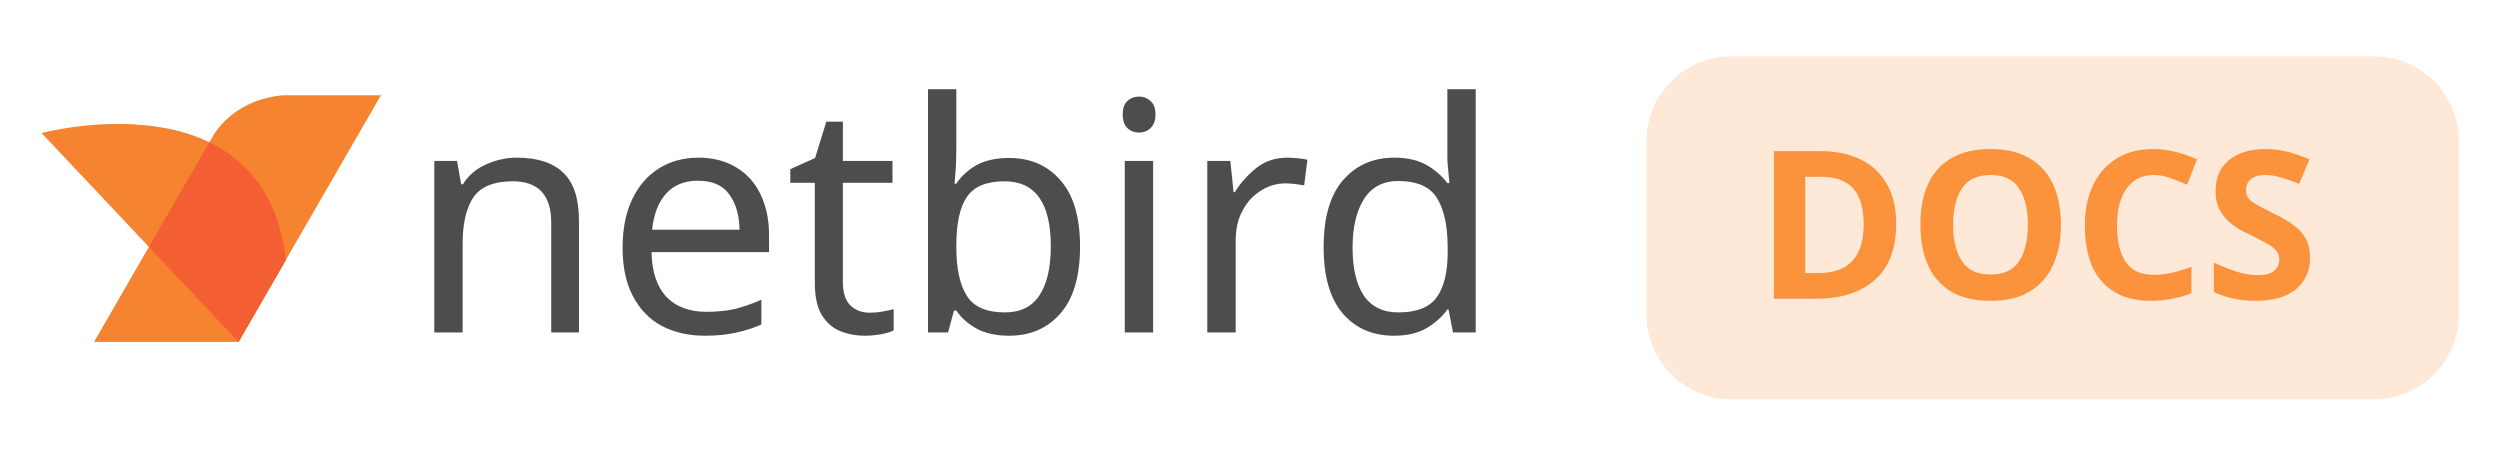
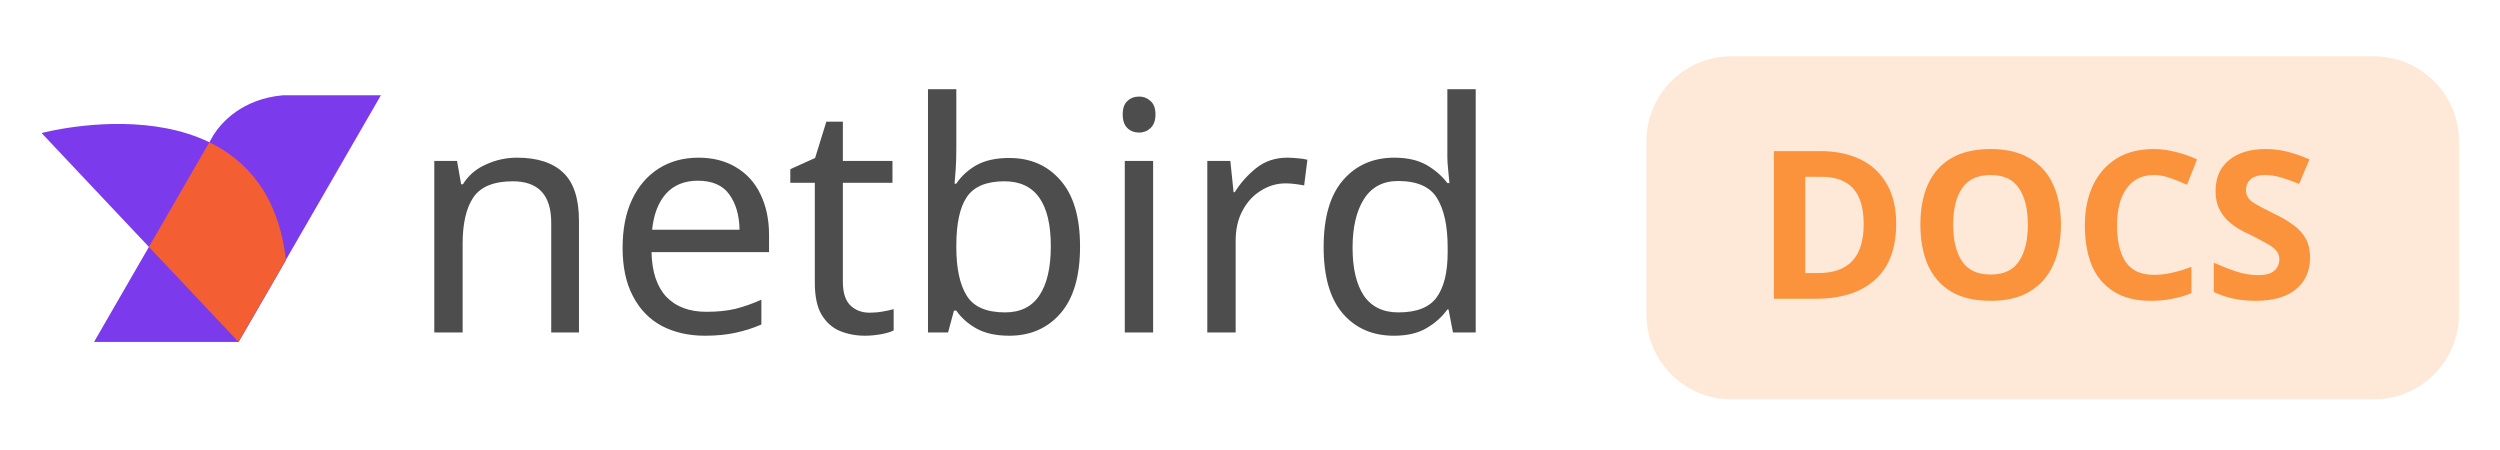
<svg xmlns="http://www.w3.org/2000/svg" width="500" height="90" viewBox="0 0 132.292 23.813" version="1.1" id="svg1203">
  <defs id="defs1200">
    </defs>
  <g id="layer1">
    <path style="fill:#fb923c;fill-opacity:0.2;stroke:none;stroke-width:1.493;stroke-linecap:round;stroke-linejoin:round;stroke-miterlimit:4;stroke-dasharray:none;stroke-opacity:1" id="rect4955" width="43" height="18.152" x="87.123" y="2.98" d="m 91.621,2.98 34.004,0 a 4.498,4.498 45 0 1 4.498,4.498 V 16.634 a 4.498,4.498 135 0 1 -4.498,4.498 H 91.621 A 4.498,4.498 45 0 1 87.123,16.634 V 7.478 a 4.498,4.498 135 0 1 4.498,-4.498 z" />
    <text xml:space="preserve" style="font-size:10.936px;line-height:1.25;font-family:Poppins;-inkscape-font-specification:Poppins;stroke-width:0.265" x="92.886" y="15.807" id="text3179">
      <tspan id="tspan3177" style="font-style:normal;font-variant:normal;font-weight:bold;font-stretch:normal;font-size:10.936px;font-family:Poppins;-inkscape-font-specification:'Poppins Bold';fill:#fb923c;fill-opacity:1;stroke-width:0.265" x="92.886" y="15.807">DOCS</tspan>
    </text>
    <text xml:space="preserve" style="font-size:16.933px;line-height:1.25;font-family:Poppins;-inkscape-font-specification:Poppins;fill:#4d4d4d;stroke-width:0.07" x="21.543" y="17.592" id="text1870">
      <tspan id="tspan1868" style="font-style:normal;font-variant:normal;font-weight:normal;font-stretch:normal;font-size:16.933px;font-family:Poppins;-inkscape-font-specification:Poppins;fill:#4d4d4d;fill-opacity:1;stroke-width:0.07" x="21.543" y="17.592">netbird</tspan>
    </text>
    <g id="g23427" style="font-size:16.933px;line-height:1.25;font-family:Poppins;-inkscape-font-specification:Poppins;fill:#4d4d4d;stroke-width:0.265" transform="translate(-0.3848631,1.900819)">
-       <path d="m 15.348,3.141 c -2.168,0.2 -3.244,1.449 -3.652,2.078 l -0.183,0.318 c -0.013,0.026 -0.021,0.044 -0.021,0.044 l -0.002,-0.004 L 5.36,16.194 H 13.004 L 20.54,3.141 h -5.191" style="fill:#f68330;fill-opacity:1;fill-rule:nonzero;stroke:none;stroke-width:0.009" id="path30" />
-       <path d="M 13.004,16.194 2.584,5.14 c 0,0 11.785,-3.164 12.932,6.714 l -2.512,4.34" style="fill:#f68330;fill-opacity:1;fill-rule:nonzero;stroke:none;stroke-width:0.009" id="path32" />
+       <path d="m 15.348,3.141 c -2.168,0.2 -3.244,1.449 -3.652,2.078 l -0.183,0.318 c -0.013,0.026 -0.021,0.044 -0.021,0.044 l -0.002,-0.004 L 5.36,16.194 H 13.004 L 20.54,3.141 h -5.191" style="fill:#7c3aed;fill-opacity:1;fill-rule:nonzero;stroke:none;stroke-width:0.009" id="path30" />
+       <path d="M 13.004,16.194 2.584,5.14 c 0,0 11.785,-3.164 12.932,6.714 l -2.512,4.34" style="fill:#7c3aed;fill-opacity:1;fill-rule:nonzero;stroke:none;stroke-width:0.009" id="path32" />
      <path d="m 11.461,5.627 -3.197,5.538 4.74,5.029 2.511,-4.348 C 15.118,8.449 13.462,6.597 11.461,5.627" style="fill:#f35e32;fill-opacity:1;fill-rule:nonzero;stroke:none;stroke-width:0.009" id="path34" />
    </g>
  </g>
</svg>
